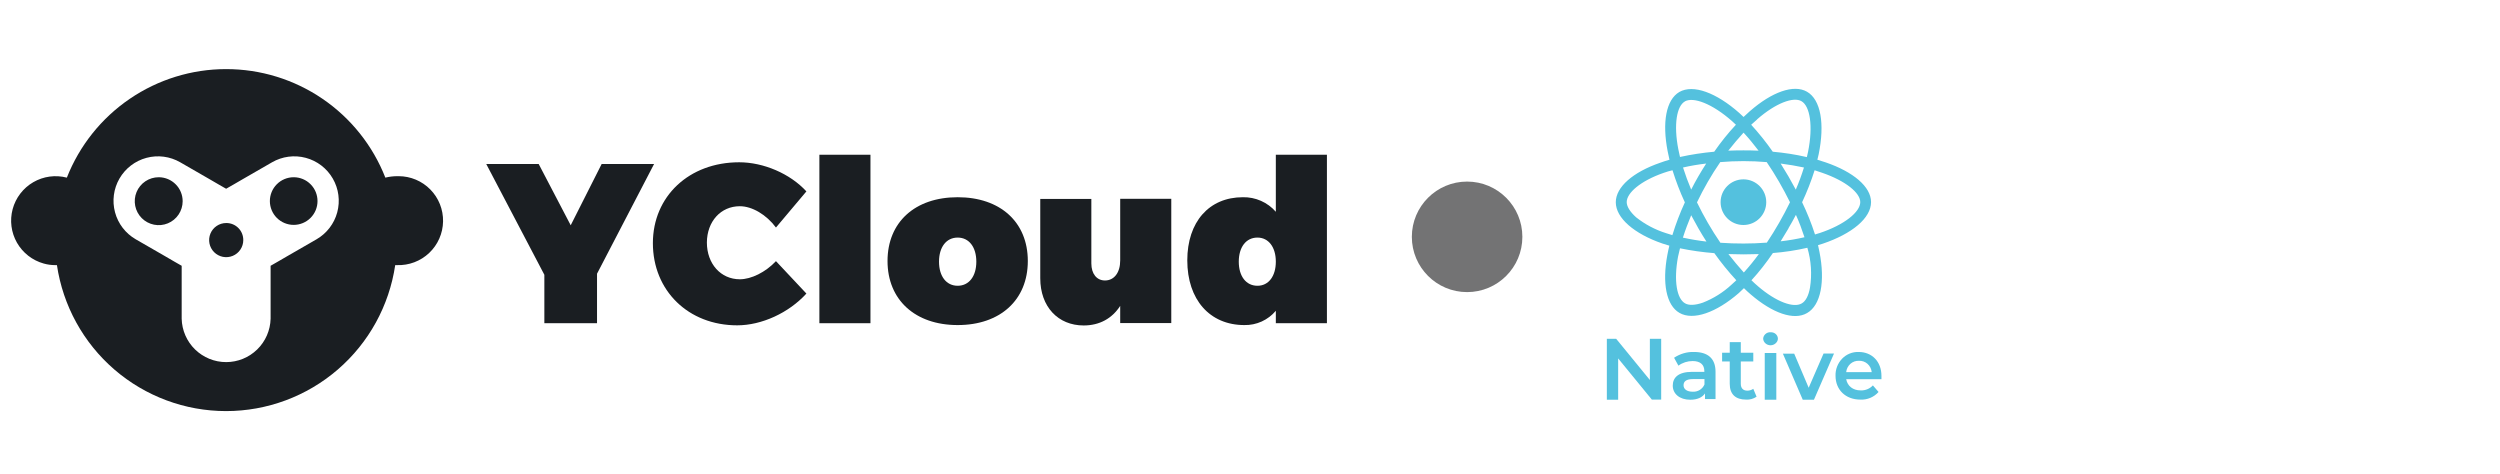
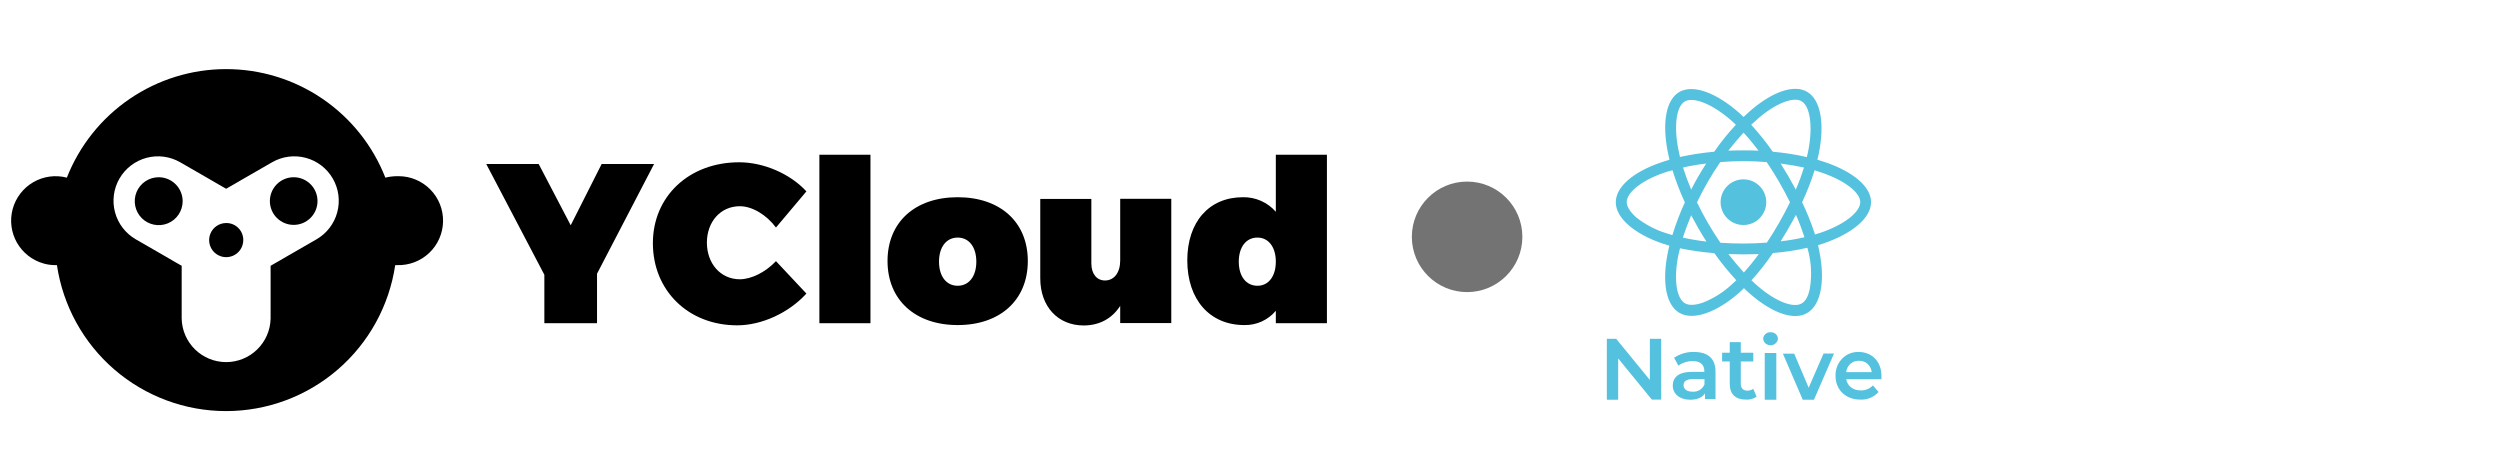
<svg xmlns="http://www.w3.org/2000/svg" fill="none" viewBox="0 0 190 36" class="package-ycloud-logo">
  <g transform="translate(0.5 4.5) scale(1)">
-     <path d="M29.677 8.89C29.377 8.891 29.078 8.929 28.786 9C27.833 6.567 26.167 4.478 24.008 3.007C21.848 1.535 19.295 0.75 16.681 0.752C14.069 0.753 11.518 1.541 9.36 3.012C7.202 4.483 5.537 6.57 4.581 9C3.718 8.775 2.801 8.899 2.029 9.347C1.258 9.795 0.695 10.53 0.462 11.391C0.23 12.252 0.348 13.17 0.789 13.945C1.231 14.72 1.962 15.289 2.821 15.528C3.102 15.608 3.393 15.649 3.686 15.649H3.827C4.284 18.732 5.833 21.548 8.192 23.585C10.552 25.621 13.565 26.742 16.681 26.743C19.798 26.742 22.811 25.622 25.171 23.585C27.53 21.549 29.079 18.732 29.536 15.649H29.677C30.125 15.664 30.572 15.59 30.991 15.431C31.411 15.272 31.795 15.031 32.12 14.722C32.446 14.413 32.706 14.043 32.887 13.632C33.068 13.222 33.165 12.779 33.173 12.331C33.181 11.882 33.1 11.436 32.934 11.019C32.768 10.602 32.52 10.223 32.206 9.903C31.892 9.582 31.517 9.328 31.104 9.154C30.69 8.98 30.246 8.89 29.797 8.89H29.677ZM23.556 13.687L21.303 14.985L20.629 15.377L20.066 15.699V19.722C20.044 20.604 19.679 21.443 19.047 22.059C18.416 22.675 17.569 23.02 16.686 23.02C15.804 23.02 14.957 22.675 14.325 22.059C13.694 21.443 13.328 20.604 13.307 19.722V15.699L12.743 15.377L12.07 14.985L9.817 13.687C9.04 13.239 8.474 12.501 8.242 11.635C8.01 10.769 8.131 9.847 8.579 9.071C9.028 8.294 9.766 7.728 10.632 7.496C11.497 7.264 12.42 7.385 13.196 7.833L15.449 9.131L16.123 9.523L16.686 9.845L17.25 9.523L17.924 9.131L20.177 7.833C20.953 7.385 21.875 7.264 22.741 7.496C23.607 7.728 24.345 8.294 24.793 9.071C25.241 9.847 25.363 10.769 25.131 11.635C24.899 12.501 24.332 13.239 23.556 13.687Z" fill="#1A1E22" />
-     <path d="M11.561 8.97C11.201 8.97 10.849 9.077 10.55 9.277C10.251 9.477 10.017 9.761 9.879 10.094C9.742 10.427 9.706 10.793 9.776 11.146C9.846 11.499 10.02 11.823 10.274 12.078C10.529 12.333 10.853 12.506 11.206 12.576C11.559 12.647 11.925 12.611 12.258 12.473C12.591 12.335 12.875 12.102 13.075 11.802C13.275 11.503 13.382 11.151 13.382 10.791C13.382 10.312 13.193 9.853 12.857 9.513C12.521 9.172 12.065 8.977 11.586 8.97H11.561Z" fill="#1A1E22" />
-     <path d="M16.692 12.45C16.435 12.45 16.184 12.526 15.971 12.669C15.757 12.811 15.591 13.014 15.493 13.251C15.395 13.488 15.369 13.749 15.419 14.001C15.469 14.252 15.593 14.483 15.774 14.665C15.956 14.846 16.187 14.97 16.438 15.02C16.69 15.07 16.951 15.044 17.188 14.946C17.425 14.848 17.628 14.682 17.77 14.468C17.913 14.255 17.989 14.004 17.989 13.748C17.991 13.579 17.959 13.411 17.896 13.255C17.834 13.098 17.74 12.955 17.622 12.835C17.504 12.714 17.363 12.618 17.208 12.552C17.052 12.486 16.886 12.451 16.717 12.45H16.692Z" fill="#1A1E22" />
-     <path d="M21.811 8.97C21.331 8.973 20.873 9.165 20.535 9.506C20.198 9.846 20.009 10.306 20.01 10.786C20.012 11.265 20.203 11.724 20.542 12.063C20.882 12.401 21.341 12.591 21.821 12.591C22.3 12.591 22.76 12.401 23.099 12.063C23.439 11.724 23.63 11.265 23.631 10.786C23.633 10.306 23.444 9.846 23.106 9.506C22.769 9.165 22.31 8.973 21.831 8.97H21.811Z" fill="#1A1E22" />
-     <path d="M45.226 7.964L42.874 12.621L40.44 7.964H36.455L40.871 16.383V20.064H44.874V16.302L49.21 7.964H45.226Z" fill="#1A1E22" />
-     <path d="M55.727 11.173C56.663 11.173 57.749 11.817 58.473 12.792L60.786 10.046C59.549 8.698 57.528 7.833 55.677 7.833C51.875 7.833 49.119 10.418 49.119 13.979C49.119 17.59 51.815 20.225 55.526 20.225C57.387 20.225 59.449 19.28 60.786 17.811L58.473 15.347C57.678 16.192 56.592 16.725 55.727 16.725C54.279 16.725 53.223 15.548 53.223 13.929C53.233 12.329 54.279 11.173 55.727 11.173Z" fill="#1A1E22" />
-     <path d="M65.655 7.26H61.773V20.064H65.655V7.26Z" fill="#1A1E22" />
-     <path d="M72.283 10.489C69.034 10.489 66.952 12.39 66.952 15.337C66.952 18.284 69.044 20.205 72.283 20.205C75.522 20.205 77.614 18.294 77.614 15.337C77.614 12.38 75.522 10.489 72.283 10.489ZM72.283 17.218C71.418 17.218 70.865 16.494 70.865 15.387C70.865 14.281 71.418 13.556 72.283 13.556C73.148 13.556 73.701 14.281 73.701 15.387C73.701 16.494 73.148 17.218 72.283 17.218Z" fill="#1A1E22" />
-     <path d="M84.635 15.297C84.635 16.212 84.182 16.816 83.478 16.816C82.854 16.816 82.442 16.313 82.442 15.518V10.62H78.56V16.645C78.56 18.817 79.917 20.235 81.859 20.235C83.066 20.235 84.021 19.702 84.635 18.747V20.054H88.517V10.61H84.635V15.297Z" fill="#1A1E22" />
-     <path d="M96.463 7.26V11.595C96.152 11.239 95.766 10.955 95.334 10.764C94.901 10.573 94.432 10.479 93.959 10.489C91.384 10.489 89.734 12.37 89.734 15.287C89.734 18.274 91.444 20.205 94.069 20.205C94.524 20.215 94.975 20.122 95.39 19.934C95.804 19.746 96.171 19.467 96.463 19.119V20.064H100.346V7.26H96.463ZM95.065 17.218C94.2 17.218 93.647 16.494 93.647 15.387C93.647 14.281 94.2 13.556 95.065 13.556C95.91 13.556 96.463 14.281 96.463 15.387C96.463 16.494 95.91 17.218 95.07 17.218H95.065Z" fill="#1A1E22" />
+     <path d="M29.677 8.89C29.377 8.891 29.078 8.929 28.786 9C27.833 6.567 26.167 4.478 24.008 3.007C21.848 1.535 19.295 0.75 16.681 0.752C14.069 0.753 11.518 1.541 9.36 3.012C7.202 4.483 5.537 6.57 4.581 9C3.718 8.775 2.801 8.899 2.029 9.347C1.258 9.795 0.695 10.53 0.462 11.391C0.23 12.252 0.348 13.17 0.789 13.945C1.231 14.72 1.962 15.289 2.821 15.528C3.102 15.608 3.393 15.649 3.686 15.649H3.827C4.284 18.732 5.833 21.548 8.192 23.585C10.552 25.621 13.565 26.742 16.681 26.743C19.798 26.742 22.811 25.622 25.171 23.585C27.53 21.549 29.079 18.732 29.536 15.649H29.677C30.125 15.664 30.572 15.59 30.991 15.431C31.411 15.272 31.795 15.031 32.12 14.722C32.446 14.413 32.706 14.043 32.887 13.632C33.068 13.222 33.165 12.779 33.173 12.331C33.181 11.882 33.1 11.436 32.934 11.019C32.768 10.602 32.52 10.223 32.206 9.903C31.892 9.582 31.517 9.328 31.104 9.154C30.69 8.98 30.246 8.89 29.797 8.89H29.677ZM23.556 13.687L21.303 14.985L20.629 15.377L20.066 15.699V19.722C20.044 20.604 19.679 21.443 19.047 22.059C18.416 22.675 17.569 23.02 16.686 23.02C15.804 23.02 14.957 22.675 14.325 22.059C13.694 21.443 13.328 20.604 13.307 19.722V15.699L12.743 15.377L12.07 14.985L9.817 13.687C9.04 13.239 8.474 12.501 8.242 11.635C8.01 10.769 8.131 9.847 8.579 9.071C9.028 8.294 9.766 7.728 10.632 7.496C11.497 7.264 12.42 7.385 13.196 7.833L15.449 9.131L16.123 9.523L16.686 9.845L17.25 9.523L17.924 9.131L20.177 7.833C20.953 7.385 21.875 7.264 22.741 7.496C23.607 7.728 24.345 8.294 24.793 9.071C25.241 9.847 25.363 10.769 25.131 11.635C24.899 12.501 24.332 13.239 23.556 13.687Z" fill="currentColor" />
+     <path d="M11.561 8.97C11.201 8.97 10.849 9.077 10.55 9.277C10.251 9.477 10.017 9.761 9.879 10.094C9.742 10.427 9.706 10.793 9.776 11.146C9.846 11.499 10.02 11.823 10.274 12.078C10.529 12.333 10.853 12.506 11.206 12.576C11.559 12.647 11.925 12.611 12.258 12.473C12.591 12.335 12.875 12.102 13.075 11.802C13.275 11.503 13.382 11.151 13.382 10.791C13.382 10.312 13.193 9.853 12.857 9.513C12.521 9.172 12.065 8.977 11.586 8.97H11.561Z" fill="currentColor" />
+     <path d="M16.692 12.45C16.435 12.45 16.184 12.526 15.971 12.669C15.757 12.811 15.591 13.014 15.493 13.251C15.395 13.488 15.369 13.749 15.419 14.001C15.469 14.252 15.593 14.483 15.774 14.665C15.956 14.846 16.187 14.97 16.438 15.02C16.69 15.07 16.951 15.044 17.188 14.946C17.425 14.848 17.628 14.682 17.77 14.468C17.913 14.255 17.989 14.004 17.989 13.748C17.991 13.579 17.959 13.411 17.896 13.255C17.834 13.098 17.74 12.955 17.622 12.835C17.504 12.714 17.363 12.618 17.208 12.552C17.052 12.486 16.886 12.451 16.717 12.45H16.692Z" fill="currentColor" />
+     <path d="M21.811 8.97C21.331 8.973 20.873 9.165 20.535 9.506C20.198 9.846 20.009 10.306 20.01 10.786C20.012 11.265 20.203 11.724 20.542 12.063C20.882 12.401 21.341 12.591 21.821 12.591C22.3 12.591 22.76 12.401 23.099 12.063C23.439 11.724 23.63 11.265 23.631 10.786C23.633 10.306 23.444 9.846 23.106 9.506C22.769 9.165 22.31 8.973 21.831 8.97H21.811Z" fill="currentColor" />
+     <path d="M45.226 7.964L42.874 12.621L40.44 7.964H36.455L40.871 16.383V20.064H44.874V16.302L49.21 7.964H45.226Z" fill="currentColor" />
+     <path d="M55.727 11.173C56.663 11.173 57.749 11.817 58.473 12.792L60.786 10.046C59.549 8.698 57.528 7.833 55.677 7.833C51.875 7.833 49.119 10.418 49.119 13.979C49.119 17.59 51.815 20.225 55.526 20.225C57.387 20.225 59.449 19.28 60.786 17.811L58.473 15.347C57.678 16.192 56.592 16.725 55.727 16.725C54.279 16.725 53.223 15.548 53.223 13.929C53.233 12.329 54.279 11.173 55.727 11.173Z" fill="currentColor" />
+     <path d="M65.655 7.26H61.773V20.064H65.655V7.26Z" fill="currentColor" />
+     <path d="M72.283 10.489C69.034 10.489 66.952 12.39 66.952 15.337C66.952 18.284 69.044 20.205 72.283 20.205C75.522 20.205 77.614 18.294 77.614 15.337C77.614 12.38 75.522 10.489 72.283 10.489ZM72.283 17.218C71.418 17.218 70.865 16.494 70.865 15.387C70.865 14.281 71.418 13.556 72.283 13.556C73.148 13.556 73.701 14.281 73.701 15.387C73.701 16.494 73.148 17.218 72.283 17.218Z" fill="currentColor" />
+     <path d="M84.635 15.297C84.635 16.212 84.182 16.816 83.478 16.816C82.854 16.816 82.442 16.313 82.442 15.518V10.62H78.56V16.645C78.56 18.817 79.917 20.235 81.859 20.235C83.066 20.235 84.021 19.702 84.635 18.747V20.054H88.517V10.61H84.635V15.297Z" fill="currentColor" />
+     <path d="M96.463 7.26V11.595C96.152 11.239 95.766 10.955 95.334 10.764C94.901 10.573 94.432 10.479 93.959 10.489C91.384 10.489 89.734 12.37 89.734 15.287C89.734 18.274 91.444 20.205 94.069 20.205C94.524 20.215 94.975 20.122 95.39 19.934C95.804 19.746 96.171 19.467 96.463 19.119V20.064H100.346V7.26H96.463ZM95.065 17.218C94.2 17.218 93.647 16.494 93.647 15.387C93.647 14.281 94.2 13.556 95.065 13.556C95.91 13.556 96.463 14.281 96.463 15.387C96.463 16.494 95.91 17.218 95.07 17.218H95.065Z" fill="currentColor" />
  </g>
  <circle cx="111.5" cy="18" r="4.2" fill="#737374" />
  <g transform="translate(26 6)">
    <path fill="#54C1DE" d="m112.75 6.34-.63-.2.1-.42c.47-2.3.17-4.14-.89-4.75-1.01-.58-2.67.02-4.34 1.48l-.48.44-.32-.3c-1.75-1.55-3.51-2.2-4.56-1.6-1.02.6-1.31 2.33-.89 4.5l.14.65c-.25.07-.49.15-.71.23-2.06.71-3.37 1.84-3.37 3 0 1.2 1.4 2.4 3.55 3.14l.52.16c-.06.23-.1.46-.15.7-.4 2.13-.09 3.83.92 4.41 1.04.6 2.79-.02 4.5-1.5l.4-.38c.17.17.34.33.52.48 1.65 1.42 3.28 2 4.28 1.41 1.05-.6 1.38-2.42.94-4.64l-.11-.52.36-.11c2.22-.75 3.67-1.94 3.67-3.16 0-1.17-1.35-2.3-3.45-3.02Zm-5.21-3.27c1.43-1.25 2.77-1.73 3.37-1.38.65.37.9 1.88.5 3.86a12 12 0 0 1-.09.39c-.85-.2-1.72-.33-2.59-.41-.5-.72-1.05-1.4-1.64-2.05l.45-.4Zm-5.01 7.29c.36.68.74 1.35 1.16 2-.6-.07-1.2-.17-1.79-.3.18-.57.4-1.14.63-1.7Zm0-1.95c-.23-.55-.44-1.11-.62-1.68.56-.13 1.15-.23 1.76-.3-.41.64-.8 1.3-1.14 1.98Zm.44.97c.51-1.06 1.1-2.09 1.77-3.06 1.17-.1 2.35-.1 3.53 0 .66.97 1.25 2 1.77 3.05a26.12 26.12 0 0 1-1.76 3.07c-1.18.09-2.36.09-3.53.01-.67-.98-1.26-2-1.78-3.07Zm6.95 1.97c.2-.33.39-.68.57-1.02.25.55.46 1.12.65 1.7-.6.14-1.2.24-1.81.31l.6-.99Zm.56-2.94a29.97 29.97 0 0 0-1.15-1.98c.62.08 1.21.18 1.77.3-.18.58-.38 1.13-.62 1.68Zm-3.97-4.33c.4.43.78.9 1.14 1.37-.76-.03-1.53-.03-2.3 0 .37-.47.76-.93 1.16-1.37Zm-4.47-2.37c.65-.37 2.08.16 3.6 1.5l.29.27c-.6.64-1.15 1.33-1.65 2.05-.87.08-1.74.21-2.6.4l-.13-.6c-.36-1.86-.12-3.27.5-3.62Zm-.94 10.16-.48-.15a7.1 7.1 0 0 1-2.27-1.2c-.47-.42-.72-.83-.72-1.16 0-.7 1.05-1.61 2.8-2.22.23-.08.45-.15.68-.2.26.83.57 1.65.94 2.44-.37.8-.69 1.64-.95 2.49Zm4.49 3.77a6.9 6.9 0 0 1-2.17 1.36c-.6.21-1.08.22-1.36.05-.62-.35-.87-1.71-.53-3.54l.15-.64c.86.18 1.73.3 2.61.37.51.72 1.07 1.41 1.67 2.06l-.37.34Zm.94-.93c-.4-.45-.8-.92-1.17-1.4.77.03 1.54.03 2.31 0-.35.48-.73.95-1.14 1.4Zm5.03 1.15c-.11.63-.34 1.04-.63 1.2-.61.36-1.92-.1-3.33-1.31a9.83 9.83 0 0 1-.49-.45c.6-.65 1.13-1.34 1.63-2.07.88-.07 1.76-.2 2.62-.4a6.93 6.93 0 0 1 .2 3.03Zm.7-4.14-.32.1c-.27-.84-.6-1.66-.98-2.45.37-.79.69-1.6.95-2.43l.57.19c1.8.62 2.9 1.53 2.9 2.23 0 .75-1.2 1.73-3.11 2.36Z" />
    <path fill="#54C1DE" d="M106.5 11.1a1.73 1.73 0 1 0 0-3.47 1.73 1.73 0 0 0 0 3.47Z" />
    <path fill="#54C1DE" d="M100.25 19.75v4.62h-.71l-2.56-3.13v3.14h-.86v-4.63h.71l2.56 3.13v-3.13h.86Z" />
    <path fill="#54C1DE" d="M104.38 22.25v2.08h-.8v-.43c-.2.3-.58.48-1.12.48-.82 0-1.33-.46-1.33-1.07 0-.6.4-1.05 1.48-1.05h.92v-.05c0-.49-.3-.77-.89-.77-.39 0-.77.12-1.08.35l-.33-.6c.45-.3.98-.46 1.52-.44 1.03 0 1.63.48 1.63 1.5Zm-.84.97v-.41h-.87c-.56 0-.72.21-.72.47 0 .3.26.49.7.49a.91.91 0 0 0 .89-.55Z" />
    <path fill="#54C1DE" d="M107.5 24.15c-.24.16-.52.24-.8.22-.79 0-1.24-.4-1.24-1.2v-1.7h-.58v-.66h.58V20h.84v.81h.95v.66h-.95v1.69c0 .34.17.53.5.53.16 0 .32-.05.45-.14l.25.6Z" />
    <path fill="#54C1DE" d="M108 19.75a.5.5 0 0 1 .17-.36.53.53 0 0 1 .4-.14c.14 0 .28.04.38.13a.48.48 0 0 1 .17.35c0 .14-.06.26-.17.36a.58.58 0 0 1-.77.01.52.52 0 0 1-.18-.35Zm.12 1.08h.88v3.55h-.88v-3.55Z" />
    <path fill="#54C1DE" d="m113.38 20.88-1.52 3.5h-.85l-1.51-3.5h.86l1.1 2.59 1.13-2.6h.78Z" />
    <path fill="#54C1DE" d="M117 22.82h-2.69c.1.52.51.85 1.1.85a1.2 1.2 0 0 0 .93-.38l.43.5a1.73 1.73 0 0 1-1.38.58c-1.14 0-1.89-.76-1.89-1.81a1.8 1.8 0 0 1 .5-1.3 1.67 1.67 0 0 1 1.26-.51c1 0 1.73.72 1.73 1.82v.25Zm-2.7-.54h1.95a.97.97 0 0 0-.32-.63.92.92 0 0 0-.65-.23.93.93 0 0 0-.65.23.99.99 0 0 0-.32.63Z" />
    <defs>
      <clipPath id="a">
        <path fill="currentColor" d="M0 2h82v22H0z" />
      </clipPath>
    </defs>
  </g>
</svg>
